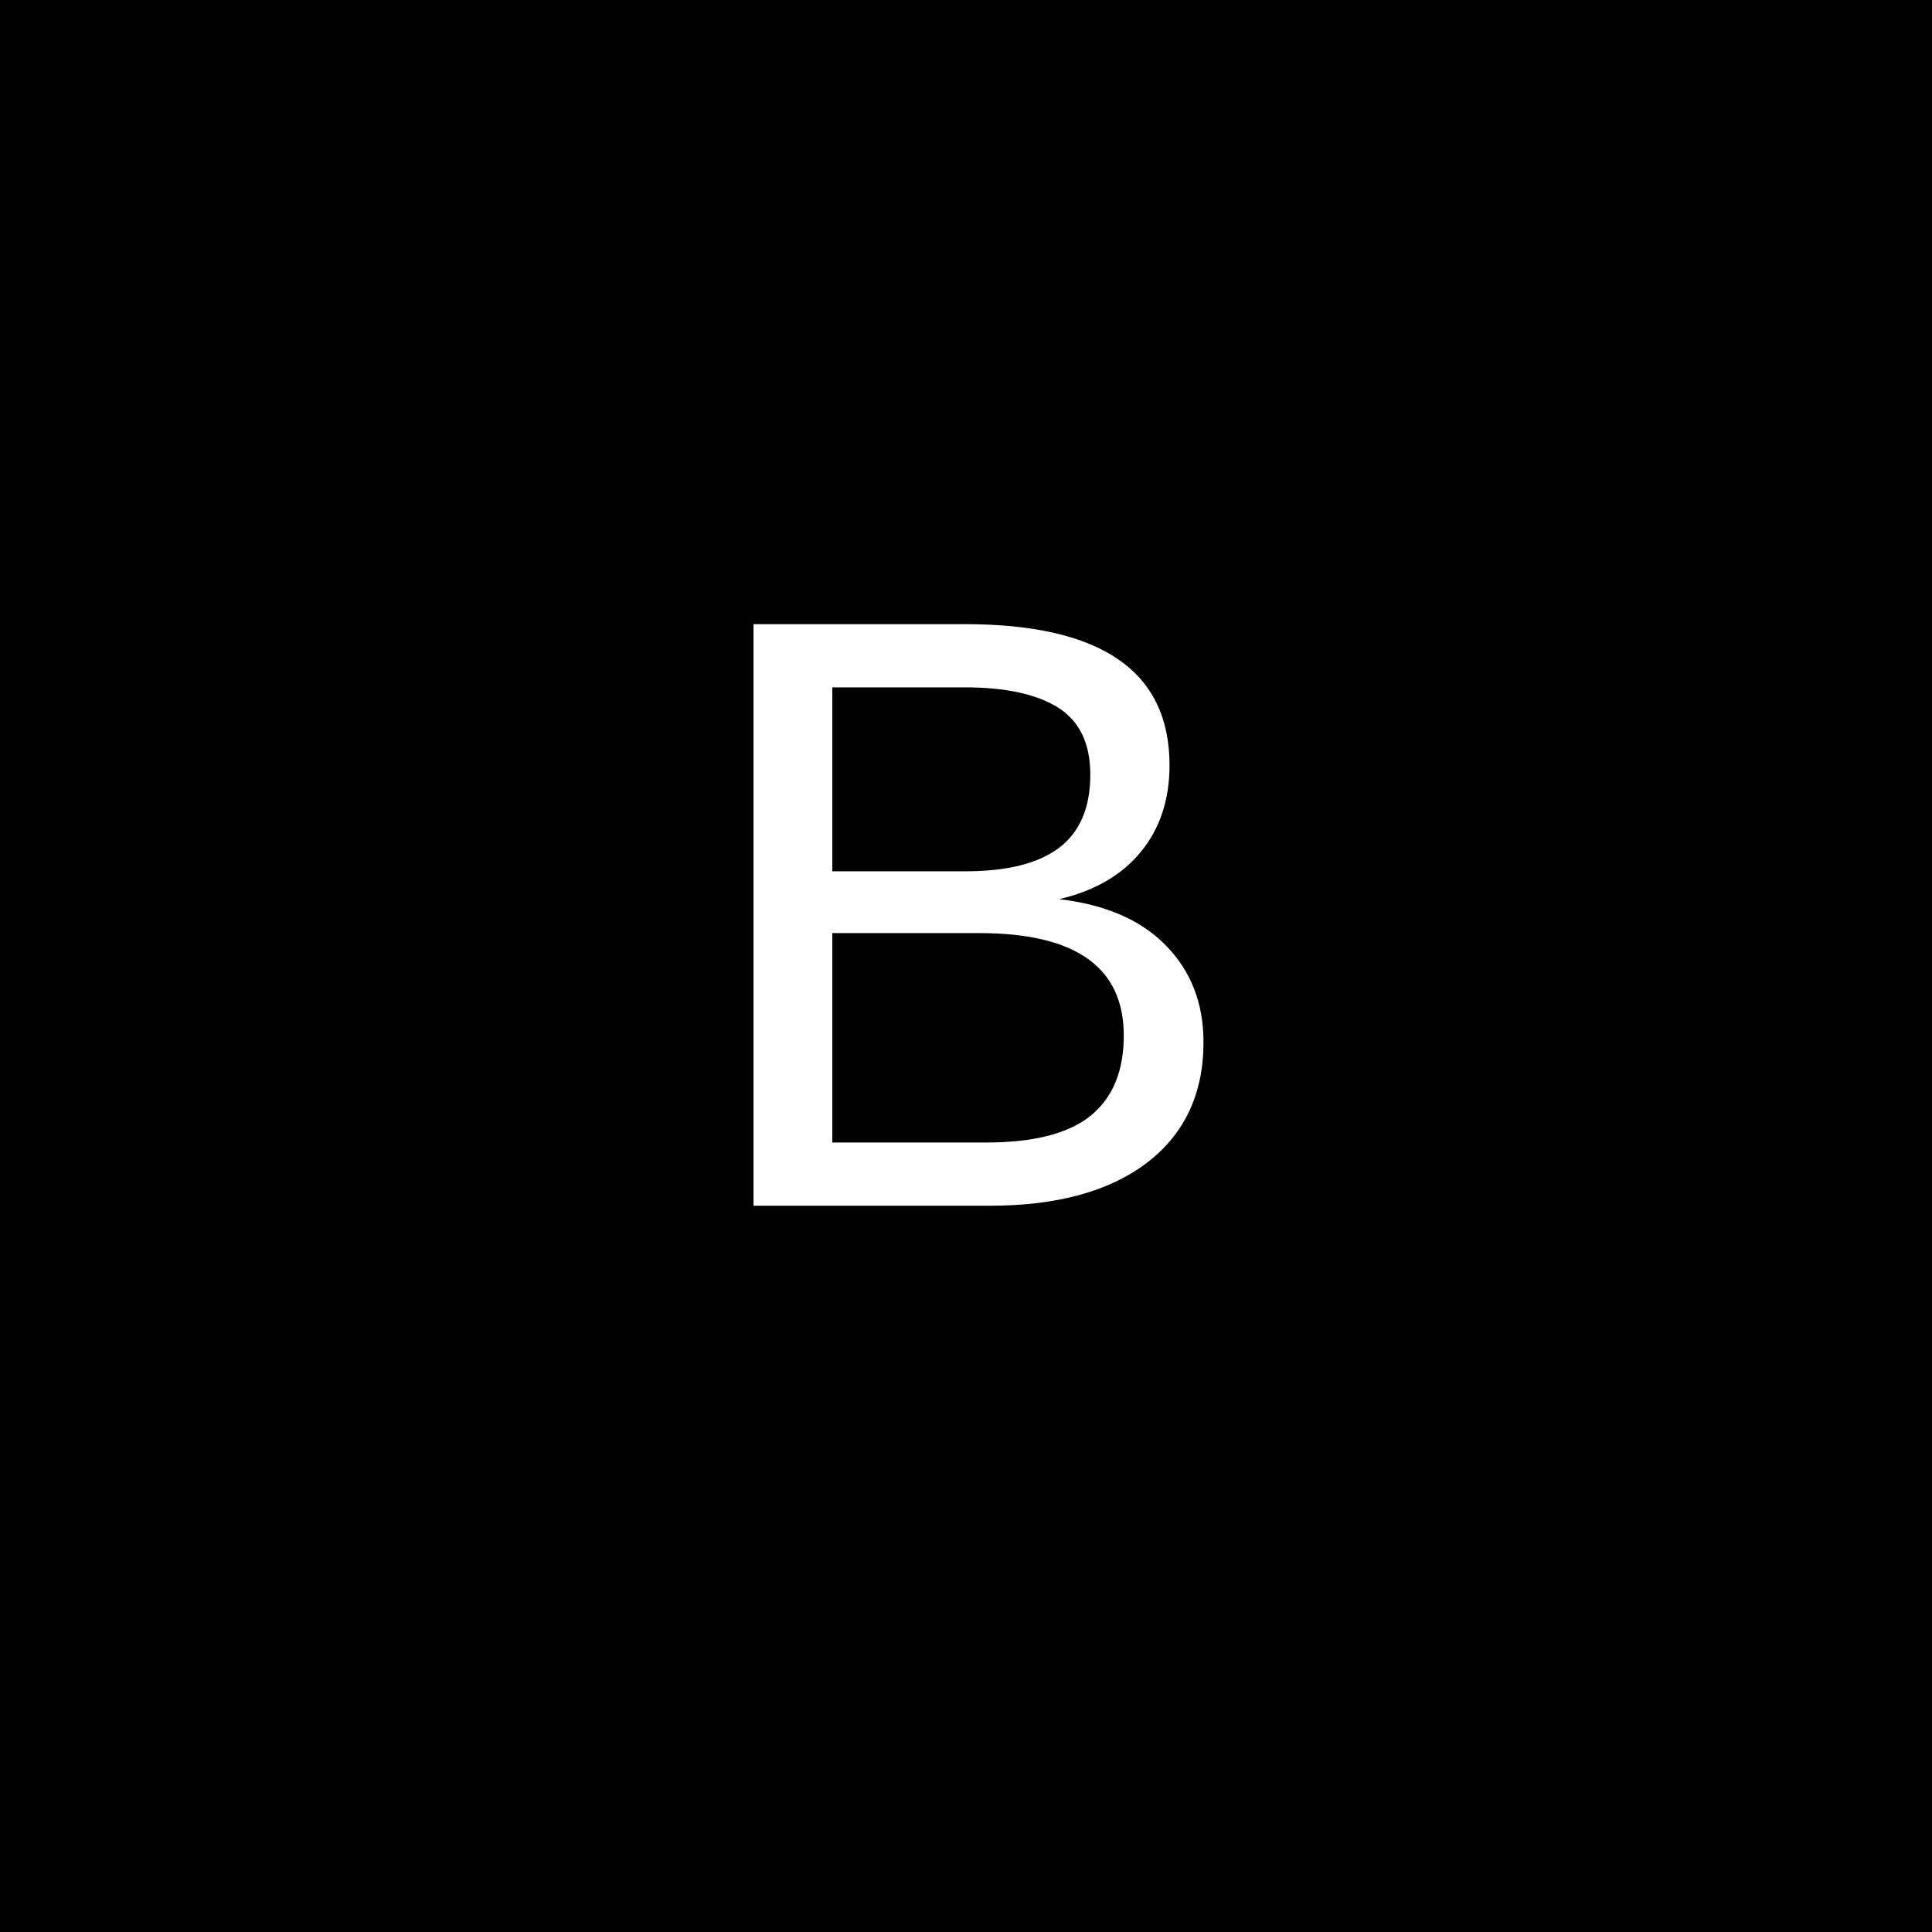
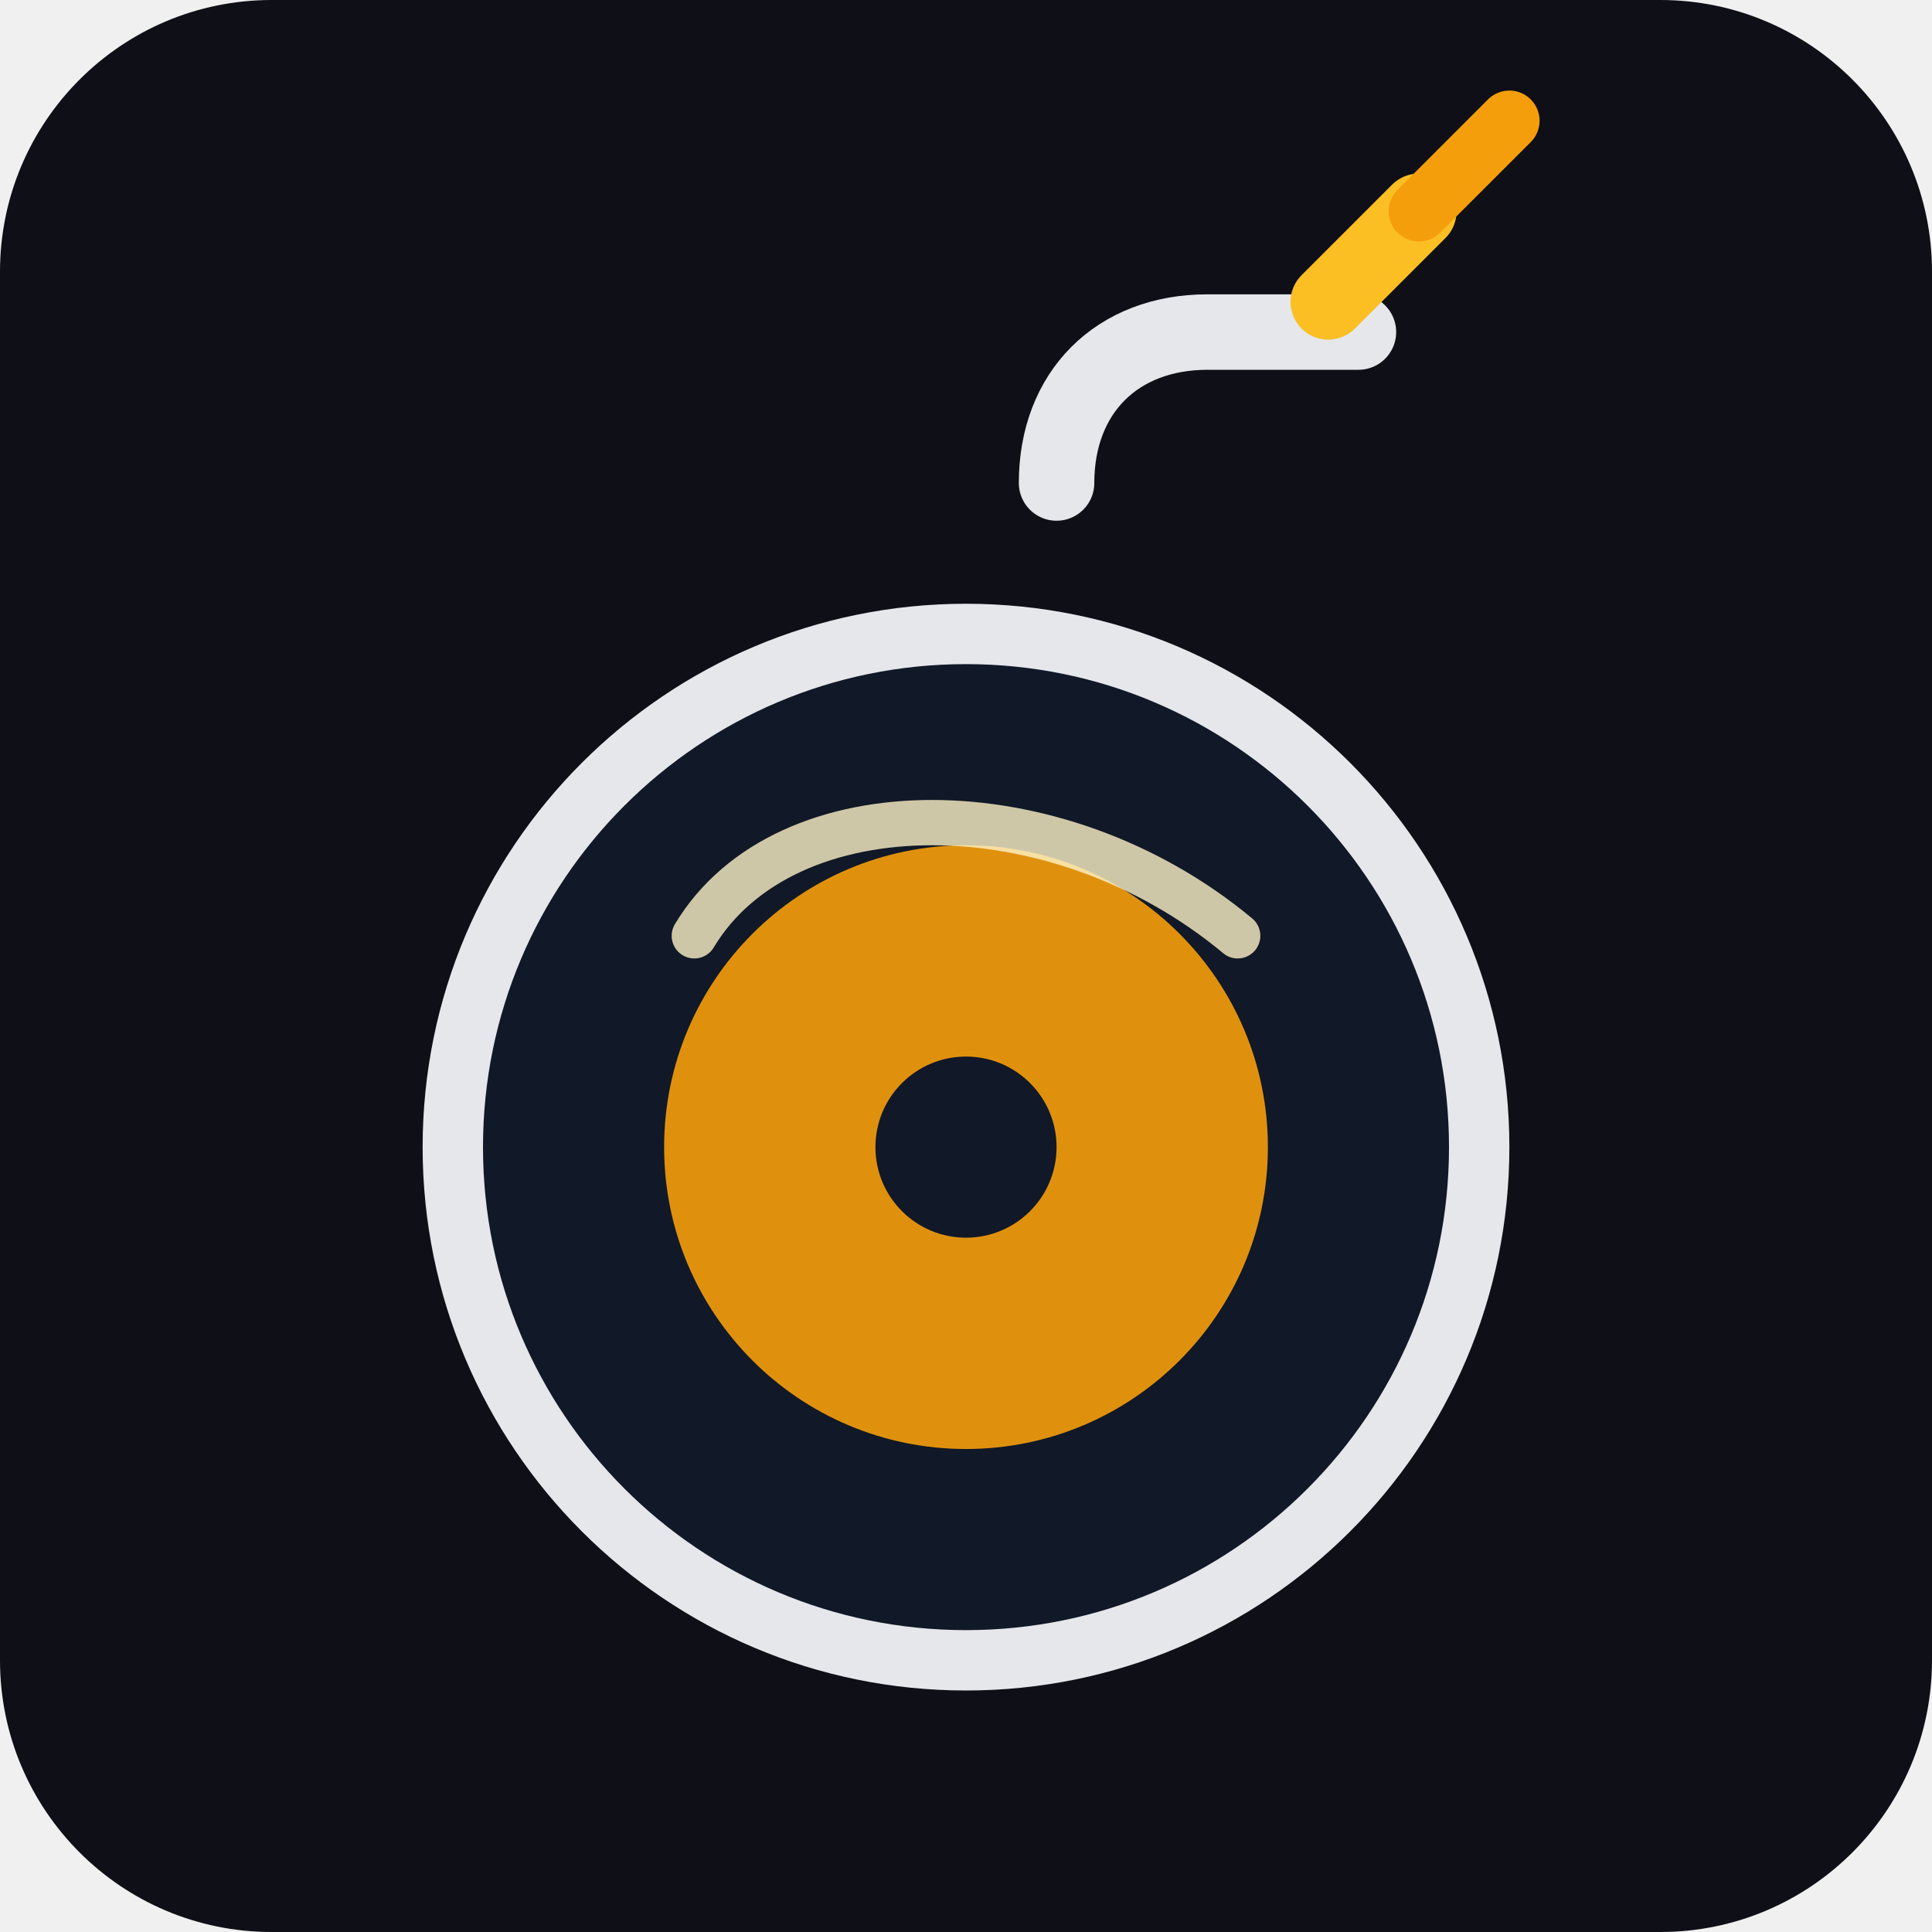
- <svg xmlns="http://www.w3.org/2000/svg" width="64" height="64" viewBox="0 0 64 64">
-   <rect width="64" height="64" fill="#000000" />
-   <text x="50%" y="50%" dominant-baseline="middle" text-anchor="middle" font-family="Arial, sans-serif" font-size="28" fill="#FFFFFF">B</text>
+ <svg xmlns="http://www.w3.org/2000/svg" viewBox="0 0 128 128">
+   <rect width="128" height="128" rx="18" fill="#0f0f17" />
+   <circle cx="64" cy="76" r="34" fill="#111827" stroke="#e5e7eb" stroke-width="4" />
+   <circle cx="64" cy="76" r="20" fill="#f59e0b" opacity="0.9" />
+   <path d="M70 32c0-6 4-10 10-10h10" fill="none" stroke="#e5e7eb" stroke-width="5" stroke-linecap="round" />
+   <path d="M88 20l6-6" stroke="#fbbf24" stroke-width="5" stroke-linecap="round" />
+   <path d="M94 14l6-6" stroke="#f59e0b" stroke-width="4" stroke-linecap="round" />
+   <circle cx="64" cy="76" r="6" fill="#111827" />
+   <path d="M46 62c6-10 24-10 36 0" fill="none" stroke="#fef3c7" stroke-width="3" stroke-linecap="round" opacity="0.8" />
</svg>
